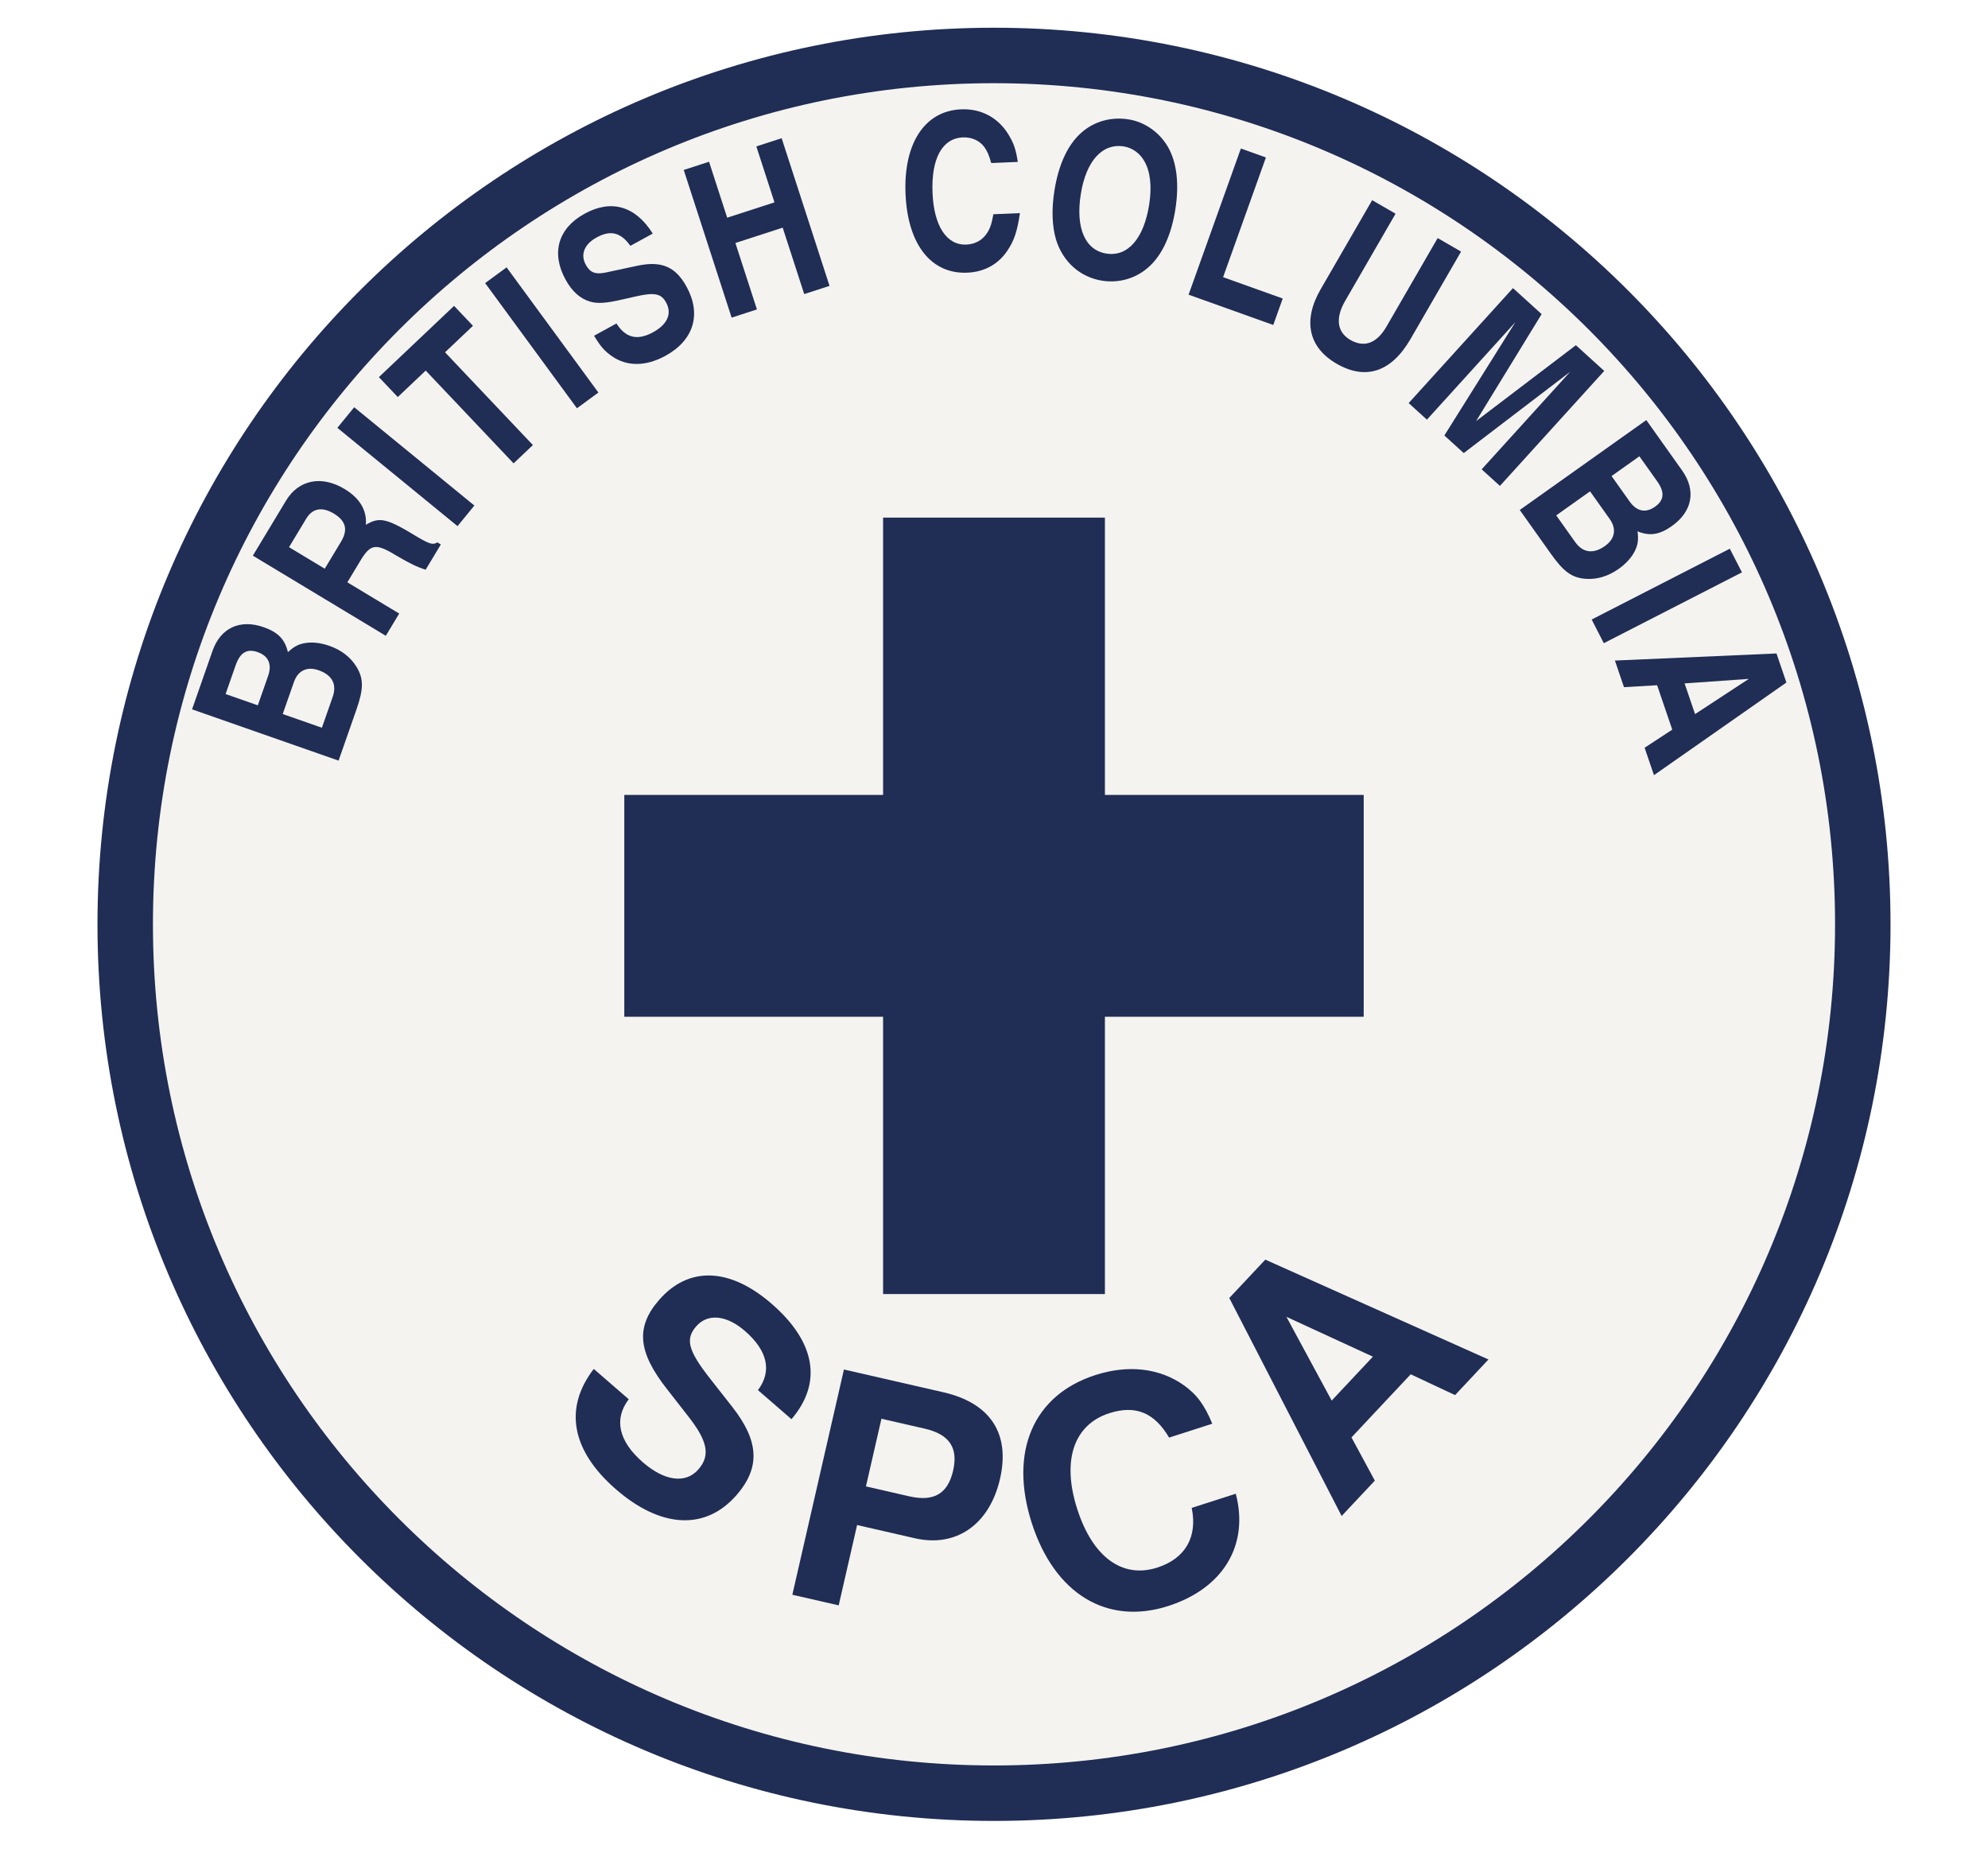
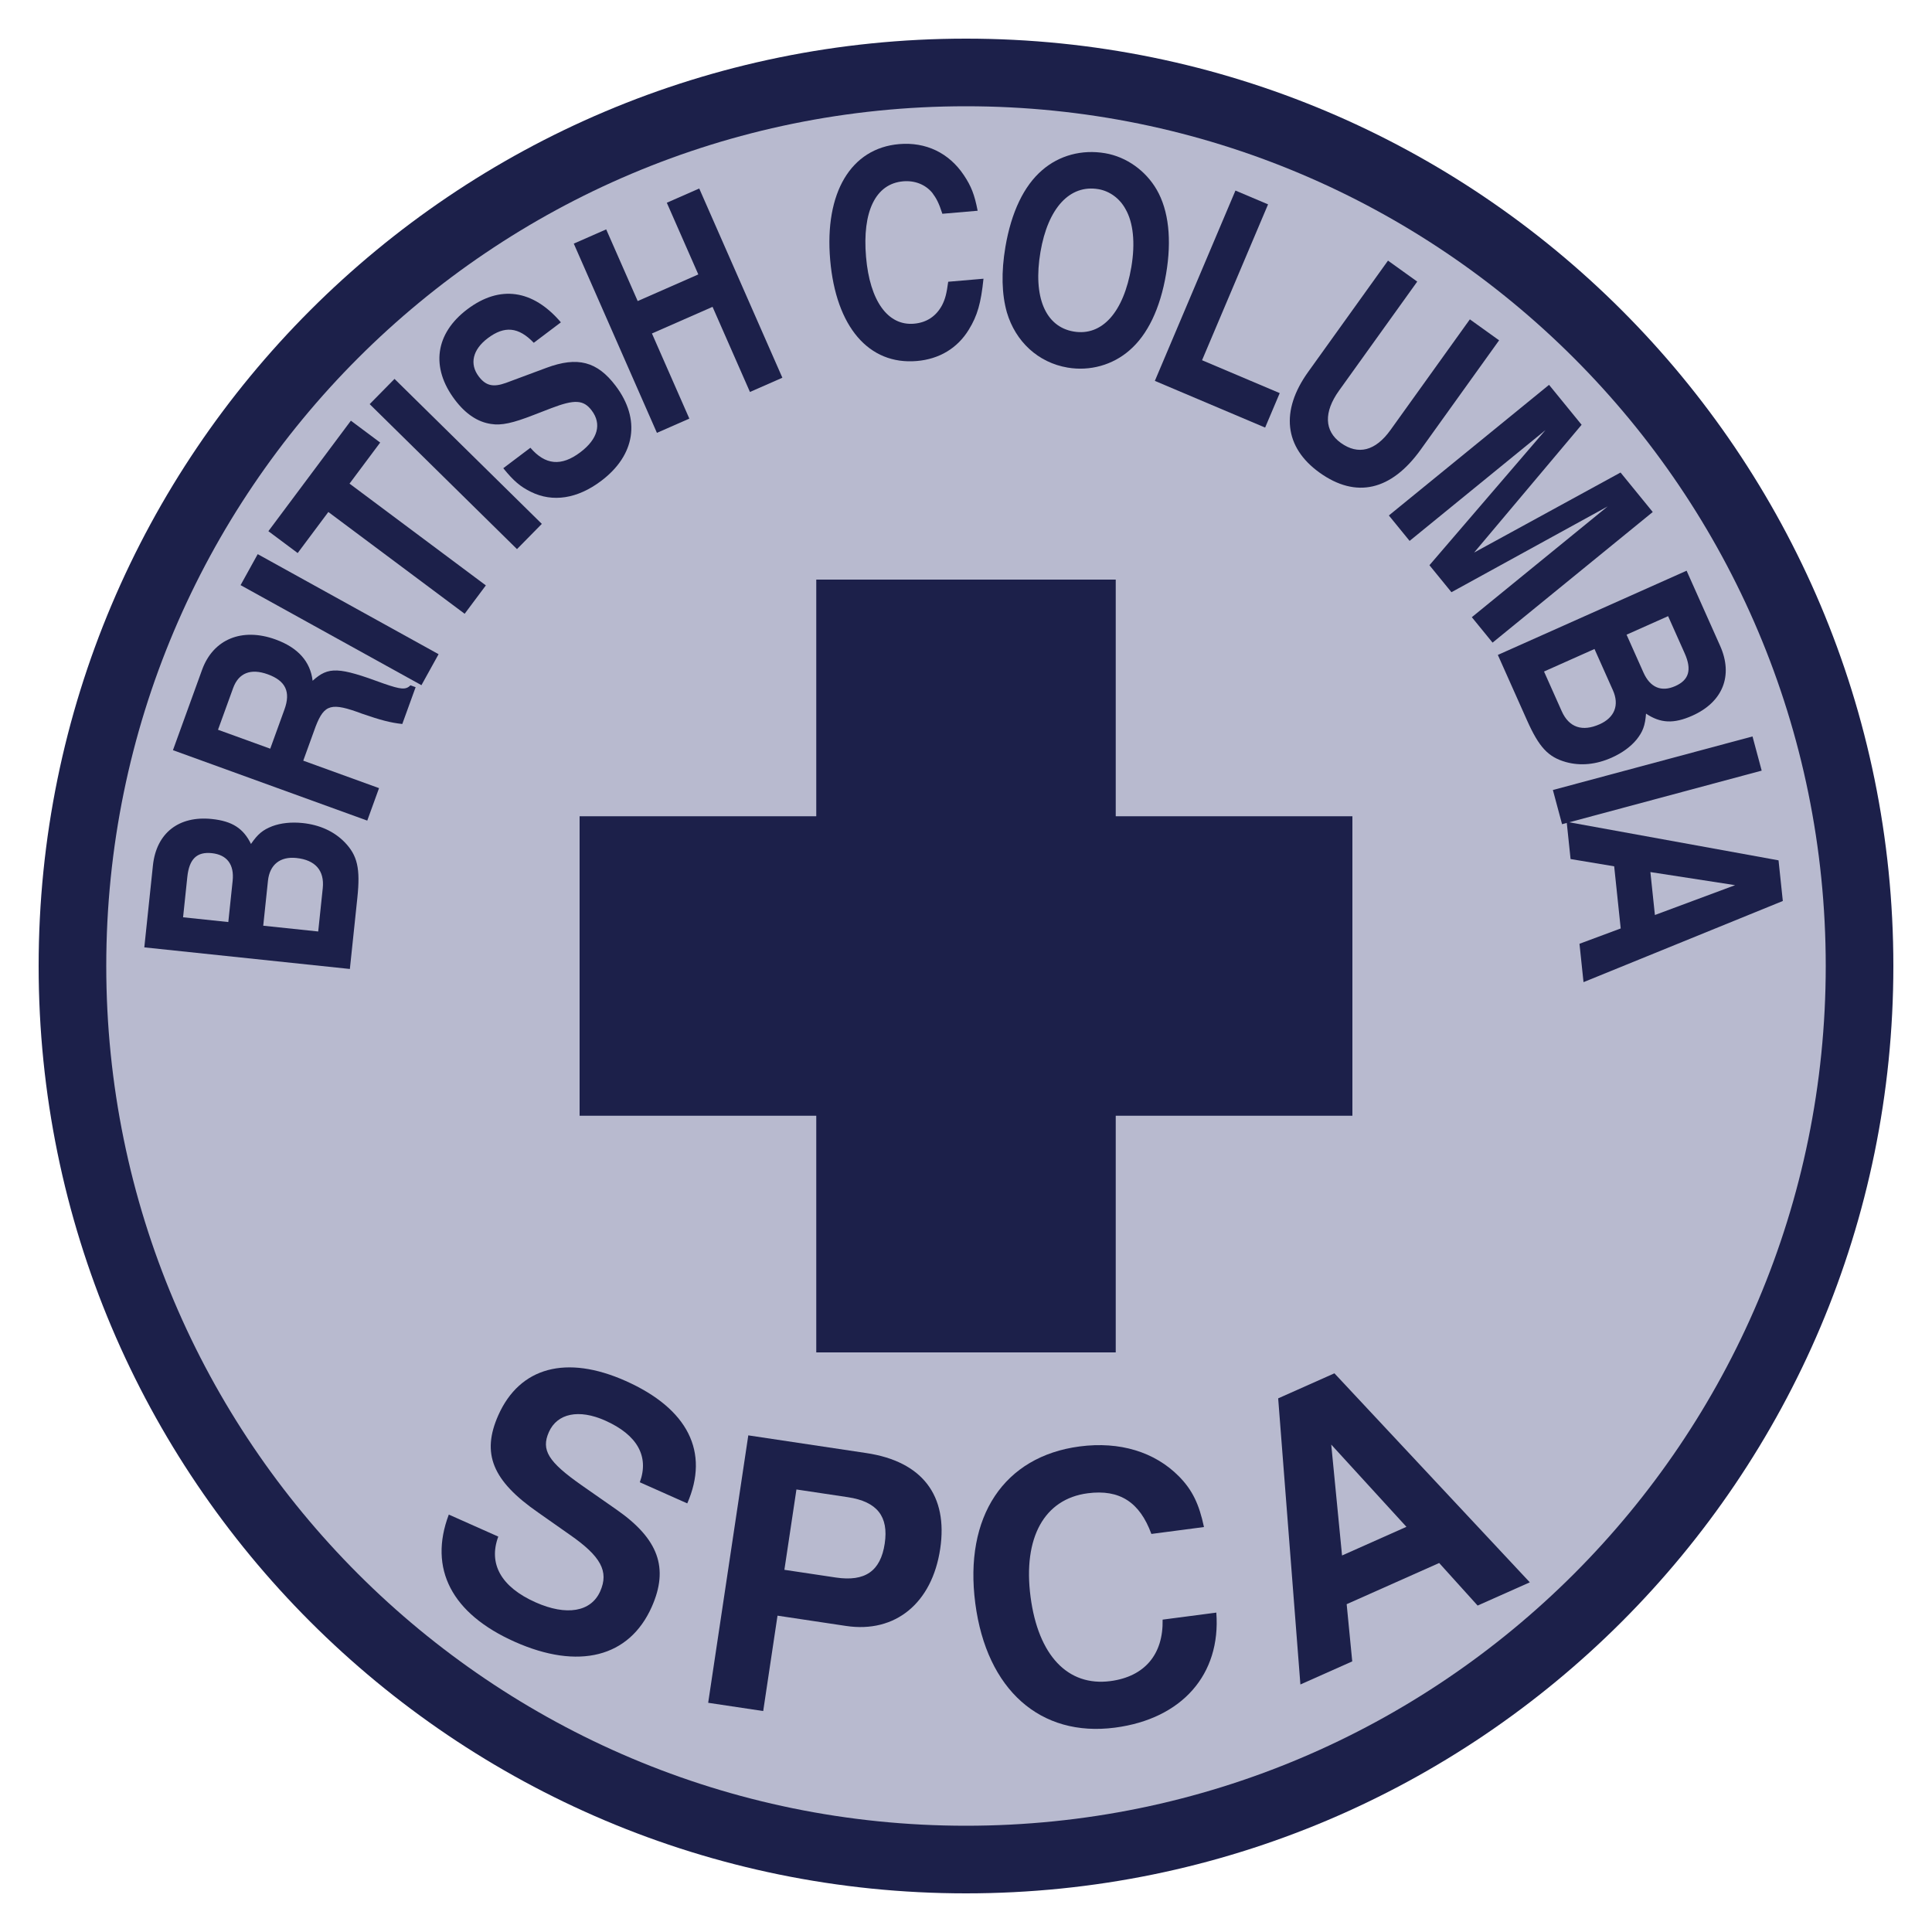
- <svg xmlns="http://www.w3.org/2000/svg" viewBox="0 0 57 53" role="img">
-   <g transform="translate(2.0 0.0) scale(0.53)" data-master-id="bc-spca-white-ground-cross-v1" data-master-geometry-hash="2e977e30bef870169010b39cab22f52624513211489875537a48b1a9fe2b758f">
-     <g data-component="outer-border">
-       <path d="M3 50A47 47 0 1 0 97 50A47 47 0 1 0 3 50Z" fill="#f4f3ef" stroke="#202d55" stroke-width="3" stroke-linejoin="round" stroke-linecap="round" transform="scale(1.0 1.0)" />
-     </g>
-     <g data-component="spca-cross-charge">
-       <path d="M44 28 H56 V43 H70 V55 H56 V70 H44 V55 H30 V43 H44 Z" fill="#202d55" transform="scale(1.0 1.0)" />
-     </g>
-     <g data-caption="BRITISH COLUMBIA">
-       <path d="M62 0H311C413 0 457 15 498 64C532 105 549 157 549 216C549 256 541 292 527 320C511 351 495 367 458 387C509 419 530 460 530 531C530 647 461 718 348 718H62ZM180 315H337C393 315 426 282 426 225C426 159 393 123 331 123H180ZM180 595H321C384 595 412 571 412 519C412 466 381 437 324 437H180Z" fill="#202d55" transform="translate(15.44678 38.56107) rotate(-70.71169) scale(0.01169593 -0.01169593) translate(-296 0)" />
-       <path d="M62 0H182V280H309C392 278 406 257 405 144C406 76 409 41 419 0H555V19C534 29 530 45 529 108C530 276 520 309 454 344C514 374 545 431 545 514C545 638 472 718 359 718H62ZM182 402V595H336C392 595 422 561 422 498C422 432 392 402 327 402Z" fill="#202d55" transform="translate(18.51076 32.04824) rotate(-58.92422) scale(0.01169593 -0.01169593) translate(-296 0)" />
-       <path d="M175 718H52V0H175Z" fill="#202d55" transform="translate(21.43648 27.89868) rotate(-50.71798) scale(0.01169593 -0.01169593) translate(-114 0)" />
-       <path d="M312 591H490V718H11V591H189V0H312Z" fill="#202d55" transform="translate(24.5326 24.56944) rotate(-43.45057) scale(0.01169593 -0.01169593) translate(-250.5 0)" />
-       <path d="M175 718H52V0H175Z" fill="#202d55" transform="translate(28.02311 21.65625) rotate(-36.25877) scale(0.01169593 -0.01169593) translate(-114 0)" />
-       <path d="M32 221C34 163 41 134 59 98C97 22 174 -19 277 -19C426 -19 516 69 516 214C516 321 472 376 362 409L218 452C173 466 156 486 156 527C156 581 195 614 261 614C334 614 370 581 379 505H497C488 655 406 737 265 737C125 737 41 653 41 512C41 450 58 402 91 369C116 343 153 326 228 305L291 287C374 263 398 243 398 196C398 137 355 104 279 104C196 104 155 142 150 221Z" fill="#202d55" transform="translate(32.08481 19.07038) rotate(-28.71926) scale(0.01169593 -0.01169593) translate(-273.5 0)" />
-       <path d="M411 323V0H534V718H411V446H181V718H58V0H181V323Z" fill="#202d55" transform="translate(38.45441 16.32281) rotate(-17.96804) scale(0.01169593 -0.01169593) translate(-296 0)" />
-       <path d="M561 483C555 540 546 570 524 610C479 692 402 737 309 737C141 737 36 591 36 357C36 124 138 -19 306 -19C384 -19 450 13 495 74C529 120 545 162 561 246H438C429 206 423 188 410 167C386 130 351 111 307 111C216 111 161 203 161 356C161 515 216 607 312 607C353 607 388 589 409 559C422 538 429 522 438 483Z" fill="#202d55" transform="translate(48.42709 14.53298) rotate(-2.40225) scale(0.01169593 -0.01169593) translate(-296 0)" />
-       <path d="M323 737C241 737 167 703 117 642C64 578 36 481 36 358C36 269 51 194 79 135C126 39 216 -19 319 -19C398 -19 472 16 521 76C574 140 602 237 602 359C602 480 574 578 521 642C472 701 398 737 323 737ZM321 610C360 610 399 591 425 558C460 516 479 447 479 362C479 203 419 108 319 108C219 108 159 203 159 361C159 516 220 610 321 610Z" fill="#202d55" transform="translate(55.88155 14.96392) rotate(9.02315) scale(0.01169593 -0.01169593) translate(-319 0)" />
-       <path d="M185 718H62V0H478V130H185Z" fill="#202d55" transform="translate(62.60224 16.68309) rotate(19.68779) scale(0.01169593 -0.01169593) translate(-250.5 0)" />
-       <path d="M534 718H409V245C409 155 369 108 295 108C224 108 184 160 184 252V718H59V242C59 76 144 -19 295 -19C451 -19 534 75 534 251Z" fill="#202d55" transform="translate(68.65361 19.48611) rotate(30.03983) scale(0.01169593 -0.01169593) translate(-296 0)" />
-       <path d="M627 718H450L344 148L236 718H57V0H171V609L280 0H401L513 609V0H627Z" fill="#202d55" transform="translate(74.89684 24.04049) rotate(42.21533) scale(0.01169593 -0.01169593) translate(-341.5 0)" />
-       <path d="M62 0H311C413 0 457 15 498 64C532 105 549 157 549 216C549 256 541 292 527 320C511 351 495 367 458 387C509 419 530 460 530 531C530 647 461 718 348 718H62ZM180 315H337C393 315 426 282 426 225C426 159 393 123 331 123H180ZM180 595H321C384 595 412 571 412 519C412 466 381 437 324 437H180Z" fill="#202d55" transform="translate(80.02799 29.81832) rotate(54.60646) scale(0.01169593 -0.01169593) translate(-296 0)" />
-       <path d="M175 718H52V0H175Z" fill="#202d55" transform="translate(82.66393 34.15769) rotate(62.85493) scale(0.01169593 -0.01169593) translate(-114 0)" />
-       <path d="M187 148H404L442 0H576L368 718H226L16 0H146ZM296 559 370 271H220Z" fill="#202d55" transform="translate(84.64667 38.83167) rotate(71.18266) scale(0.01169593 -0.01169593) translate(-296 0)" />
-     </g>
-     <g data-caption="SPCA">
-       <path d="M607 507C606 658 505 741 321 741C146 741 45 659 45 517C45 404 102 349 250 321L352 301C452 282 489 254 489 195C489 134 433 97 342 97C240 97 183 140 178 218H32C41 62 148 -23 334 -23C522 -23 633 64 633 213C633 328 575 388 440 414L326 436C219 457 188 478 188 531C188 586 236 621 314 621C409 621 462 581 467 507Z" fill="#202d55" transform="translate(29.80397 80.26171) rotate(40.94636) scale(0.01714678 -0.01714678) translate(-333.5 0)" />
-       <path d="M226 260H413C547 260 633 355 633 503C633 649 550 729 398 729H76V0H226ZM226 385V604H366C446 604 483 569 483 495C483 420 446 385 366 385Z" fill="#202d55" transform="translate(43.39486 87.25127) rotate(12.90118) scale(0.01714678 -0.01714678) translate(-333.5 0)" />
-       <path d="M682 482C677 545 664 585 633 626C577 700 487 741 378 741C172 741 44 594 44 358C44 123 171 -23 374 -23C556 -23 676 82 685 249H539C529 156 471 103 378 103C262 103 194 197 194 356C194 517 265 613 383 613C470 613 519 571 539 482Z" fill="#202d55" transform="translate(59.09731 86.56627) rotate(-17.82527) scale(0.01714678 -0.01714678) translate(-361 0)" />
-       <path d="M501 147 549 0H703L451 729H285L26 0H179L228 147ZM460 272H270L365 557Z" fill="#202d55" transform="translate(72.73718 77.81597) rotate(-46.8272) scale(0.01714678 -0.01714678) translate(-361 0)" />
-     </g>
+ <svg xmlns="http://www.w3.org/2000/svg" viewBox="0 0 100 100" role="img" aria-labelledby="spca-title spca-description">
+   <path data-component="outer-border" fill="#1c204a" d="M 2 50 A 48 48 0 1 0 98 50 A 48 48 0 1 0 2 50 Z" />
+   <path data-component="cloth-field" fill="#b8bacf" d="M 5.5 50 A 44.5 44.5 0 1 0 94.5 50 A 44.5 44.5 0 1 0 5.5 50 Z" />
+   <path data-component="spca-cross-charge" fill="#1c204a" d="M 42.25 30 H 57.75 V 42.25 H 70 V 57.75 H 57.75 V 70 H 42.25 V 57.75 H 30 V 42.25 H 42.25 Z" />
+   <g data-caption="BRITISH COLUMBIA" fill="#1c204a">
+     <path data-letter="B" d="M62 0H311C413 0 457 15 498 64C532 105 549 157 549 216C549 256 541 292 527 320C511 351 495 367 458 387C509 419 530 460 530 531C530 647 461 718 348 718H62ZM180 315H337C393 315 426 282 426 225C426 159 393 123 331 123H180ZM180 595H321C384 595 412 571 412 519C412 466 381 437 324 437H180Z" transform="translate(18.47366 46.68645) rotate(-84) scale(0.0149 -0.0149) translate(-296 0)" />
+     <path data-letter="R" d="M62 0H182V280H309C392 278 406 257 405 144C406 76 409 41 419 0H555V19C534 29 530 45 529 108C530 276 520 309 454 344C514 374 545 431 545 514C545 638 472 718 359 718H62ZM182 402V595H336C392 595 422 561 422 498C422 432 392 402 327 402Z" transform="translate(20.19768 39.19668) rotate(-70.07446) scale(0.0149 -0.0149) translate(-296 0)" />
+     <path data-letter="I" d="M175 718H52V0H175Z" transform="translate(22.26084 34.6563) rotate(-61.05116) scale(0.0149 -0.0149) translate(-114 0)" />
+     <path data-letter="T" d="M312 591H490V718H11V591H189V0H312Z" transform="translate(24.59912 31.03463) rotate(-53.25342) scale(0.0149 -0.0149) translate(-250.5 0)" />
+     <path data-letter="I" d="M175 718H52V0H175Z" transform="translate(27.40716 27.76369) rotate(-45.45568) scale(0.0149 -0.0149) translate(-114 0)" />
+     <path data-letter="S" d="M32 221C34 163 41 134 59 98C97 22 174 -19 277 -19C426 -19 516 69 516 214C516 321 472 376 362 409L218 452C173 466 156 486 156 527C156 581 195 614 261 614C334 614 370 581 379 505H497C488 655 406 737 265 737C125 737 41 653 41 512C41 450 58 402 91 369C116 343 153 326 228 305L291 287C374 263 398 243 398 196C398 137 355 104 279 104C196 104 155 142 150 221Z" transform="translate(30.90549 24.69605) rotate(-37.03842) scale(0.0149 -0.0149) translate(-273.5 0)" />
+     <path data-letter="H" d="M411 323V0H534V718H411V446H181V718H58V0H181V323Z" transform="translate(37.24867 20.97771) rotate(-23.71893) scale(0.0149 -0.0149) translate(-296 0)" />
+     <path data-letter="C" d="M561 483C555 540 546 570 524 610C479 692 402 737 309 737C141 737 36 591 36 357C36 124 138 -19 306 -19C384 -19 450 13 495 74C529 120 545 162 561 246H438C429 206 423 188 410 167C386 130 351 111 307 111C216 111 161 203 161 356C161 515 216 607 312 607C353 607 388 589 409 559C422 538 429 522 438 483Z" transform="translate(47.28495 18.41648) rotate(-4.91331) scale(0.0149 -0.0149) translate(-296 0)" />
+     <path data-letter="O" d="M323 737C241 737 167 703 117 642C64 578 36 481 36 358C36 269 51 194 79 135C126 39 216 -19 319 -19C398 -19 472 16 521 76C574 140 602 237 602 359C602 480 574 578 521 642C472 701 398 737 323 737ZM321 610C360 610 399 591 425 558C460 516 479 447 479 362C479 203 419 108 319 108C219 108 159 203 159 361C159 516 220 610 321 610Z" transform="translate(55.30388 18.74686) rotate(9.63174) scale(0.0149 -0.0149) translate(-319 0)" />
+     <path data-letter="L" d="M185 718H62V0H478V130H185Z" transform="translate(62.36133 20.80946) rotate(22.95123) scale(0.0149 -0.0149) translate(-250.5 0)" />
+     <path data-letter="U" d="M534 718H409V245C409 155 369 108 295 108C224 108 184 160 184 252V718H59V242C59 76 144 -19 295 -19C451 -19 534 75 534 251Z" transform="translate(68.47633 24.24121) rotate(35.65121) scale(0.0149 -0.0149) translate(-296 0)" />
+     <path data-letter="M" d="M627 718H450L344 148L236 718H57V0H171V609L280 0H401L513 609V0H627Z" transform="translate(74.56655 29.96566) rotate(50.8023) scale(0.0149 -0.0149) translate(-341.5 0)" />
+     <path data-letter="B" d="M62 0H311C413 0 457 15 498 64C532 105 549 157 549 216C549 256 541 292 527 320C511 351 495 367 458 387C509 419 530 460 530 531C530 647 461 718 348 718H62ZM180 315H337C393 315 426 282 426 225C426 159 393 123 331 123H180ZM180 595H321C384 595 412 571 412 519C412 466 381 437 324 437H180Z" transform="translate(78.94889 37.0829) rotate(65.9534) scale(0.0149 -0.0149) translate(-296 0)" />
+     <path data-letter="I" d="M175 718H52V0H175Z" transform="translate(80.61651 41.78298) rotate(74.9767) scale(0.0149 -0.0149) translate(-114 0)" />
+     <path data-letter="A" d="M187 148H404L442 0H576L368 718H226L16 0H146ZM296 559 370 271H220Z" transform="translate(81.52634 46.68645) rotate(84) scale(0.0149 -0.0149) translate(-296 0)" />
+   </g>
+   <g data-caption="SPCA" fill="#1c204a">
+     <path data-letter="S" d="M607 507C606 658 505 741 321 741C146 741 45 659 45 517C45 404 102 349 250 321L352 301C452 282 489 254 489 195C489 134 433 97 342 97C240 97 183 140 178 218H32C41 62 148 -23 334 -23C522 -23 633 64 633 213C633 328 575 388 440 414L326 436C219 457 188 478 188 531C188 586 236 621 314 621C409 621 462 581 467 507Z" transform="translate(26.81601 84.57209) rotate(24) scale(0.0192 -0.0192) translate(-333.5 0)" />
+     <path data-letter="P" d="M226 260H413C547 260 633 355 633 503C633 649 550 729 398 729H76V0H226ZM226 385V604H366C446 604 483 569 483 495C483 420 446 385 366 385Z" transform="translate(41.5445 88.86936) rotate(8.53086) scale(0.0192 -0.0192) translate(-333.5 0)" />
+     <path data-letter="C" d="M682 482C677 545 664 585 633 626C577 700 487 741 378 741C172 741 44 594 44 358C44 123 171 -23 374 -23C556 -23 676 82 685 249H539C529 156 471 103 378 103C262 103 194 197 194 356C194 517 265 613 383 613C470 613 519 571 539 482Z" transform="translate(57.40955 89.01636) rotate(-7.46914) scale(0.0192 -0.0192) translate(-361 0)" />
+     <path data-letter="A" d="M501 147 549 0H703L451 729H285L26 0H179L228 147ZM460 272H270L365 557Z" transform="translate(73.18399 84.57209) rotate(-24) scale(0.0192 -0.0192) translate(-361 0)" />
  </g>
</svg>
